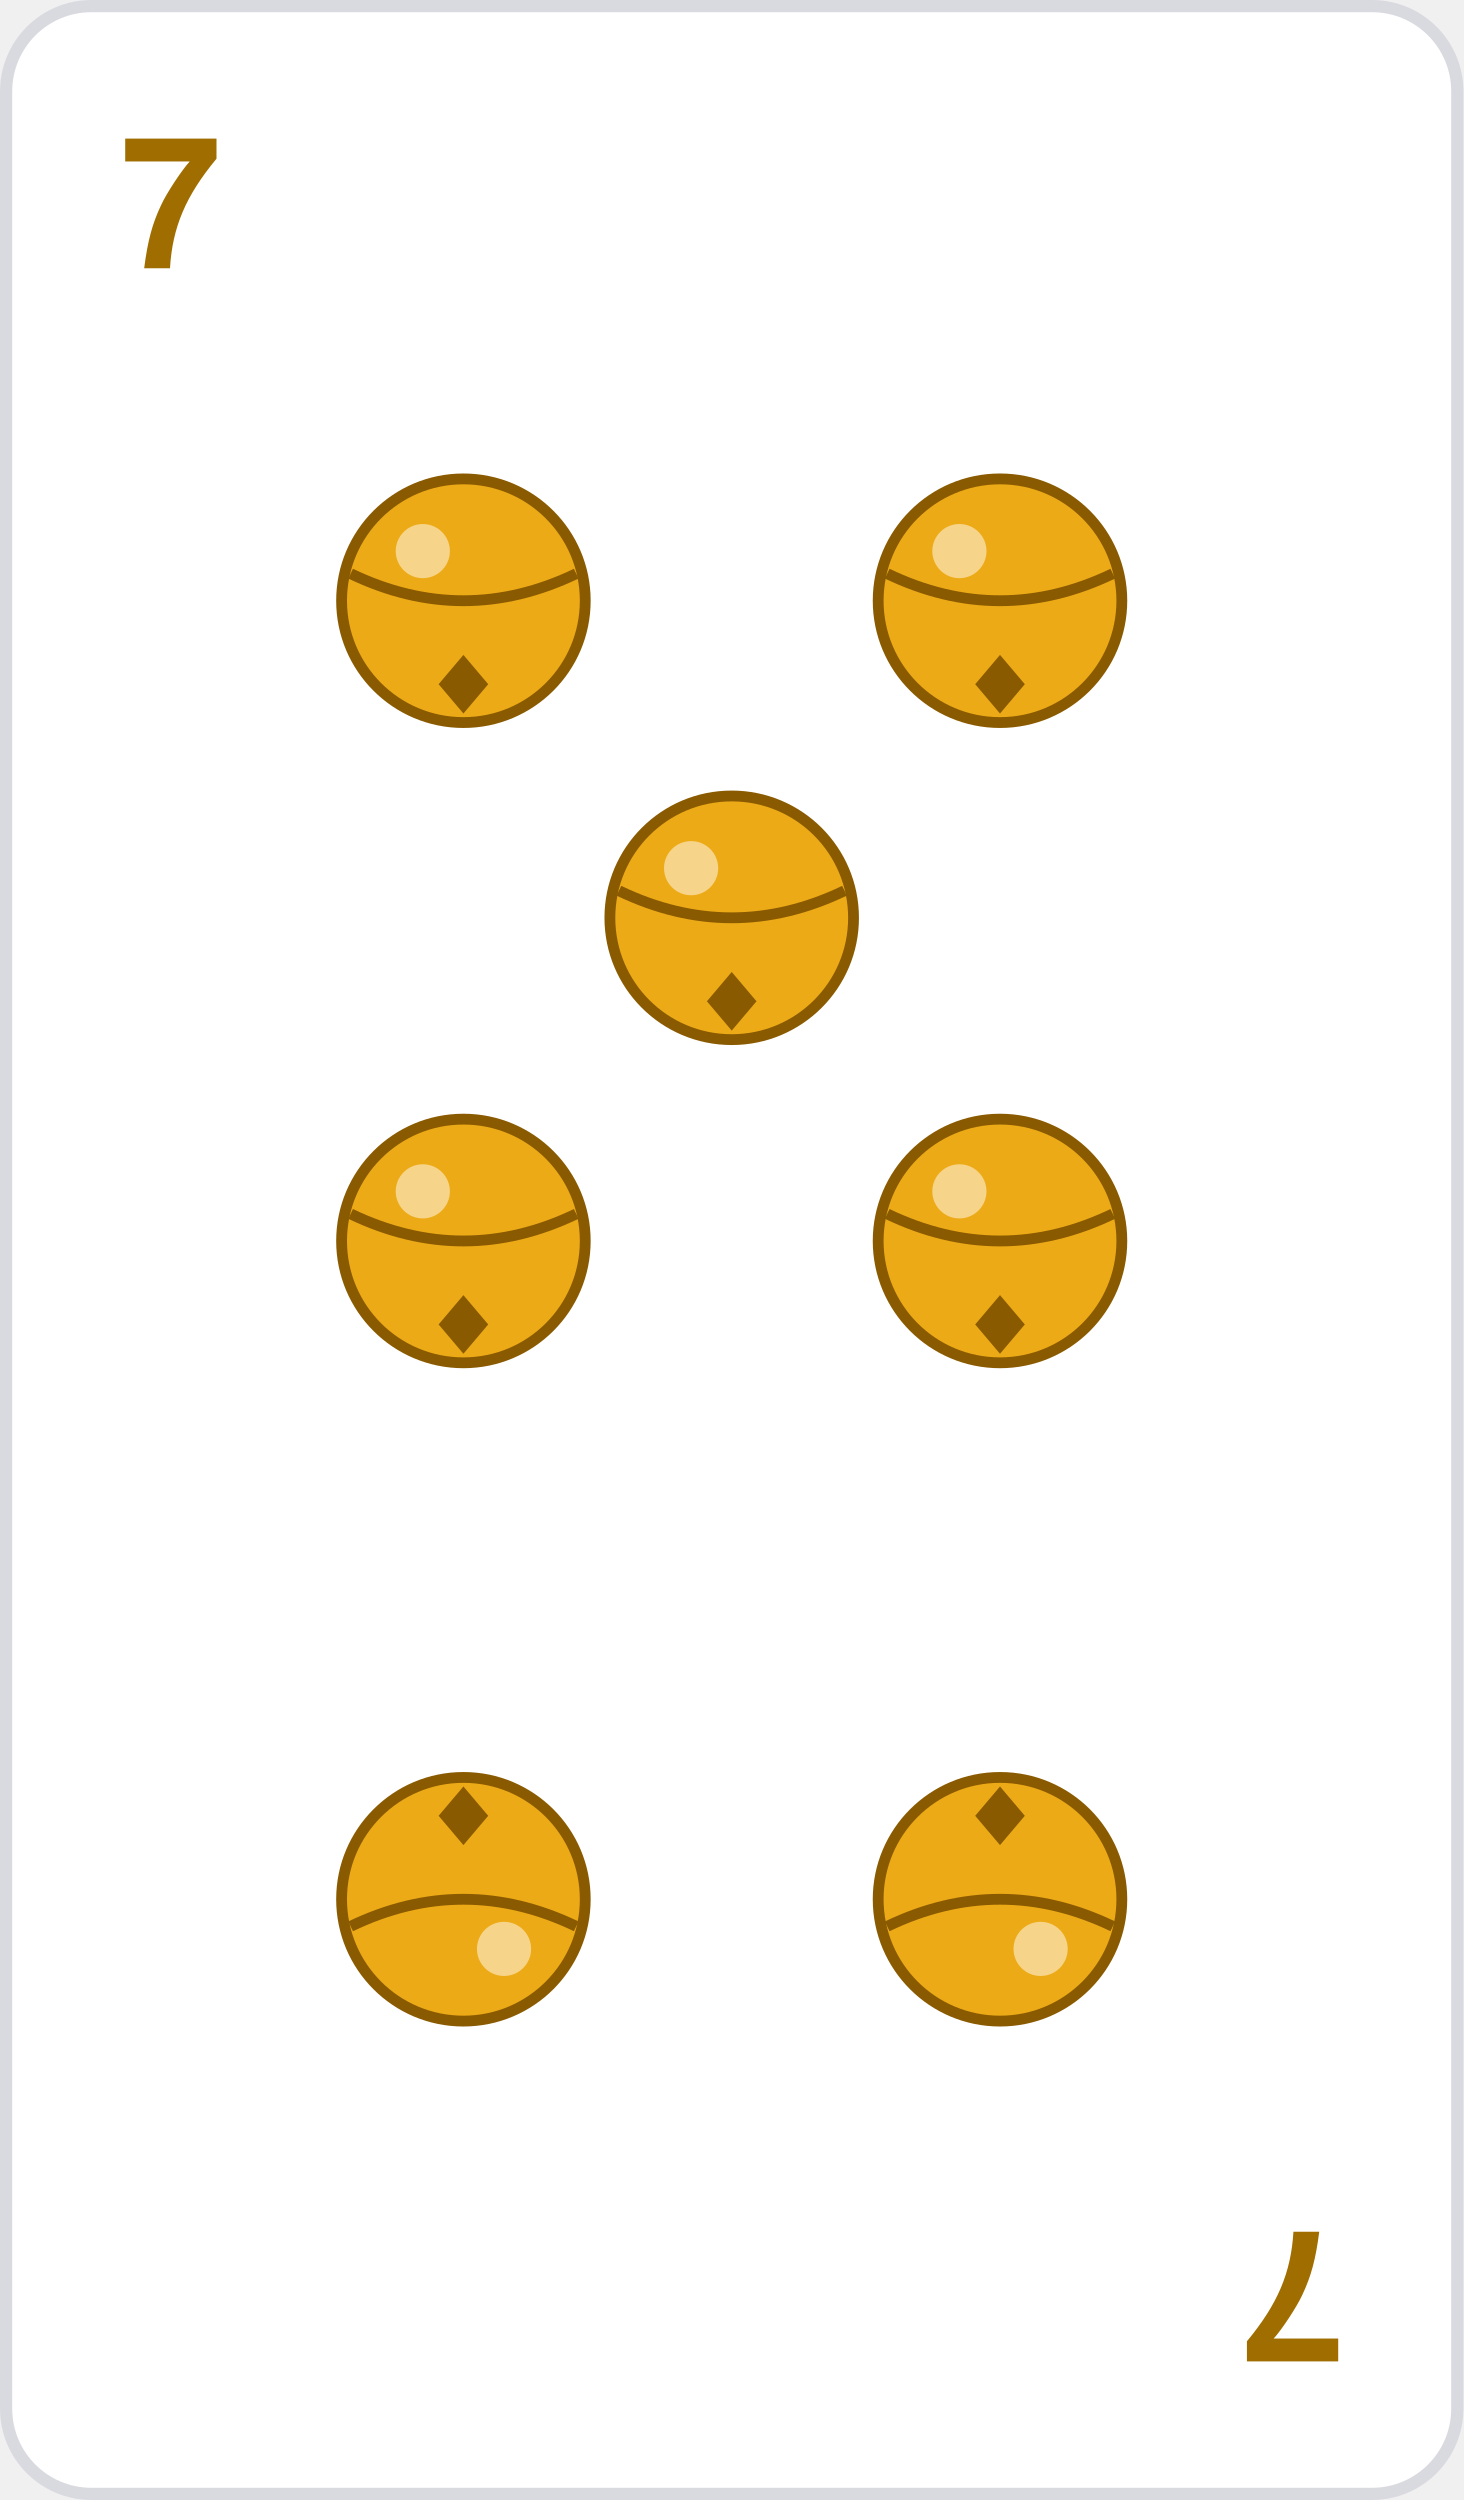
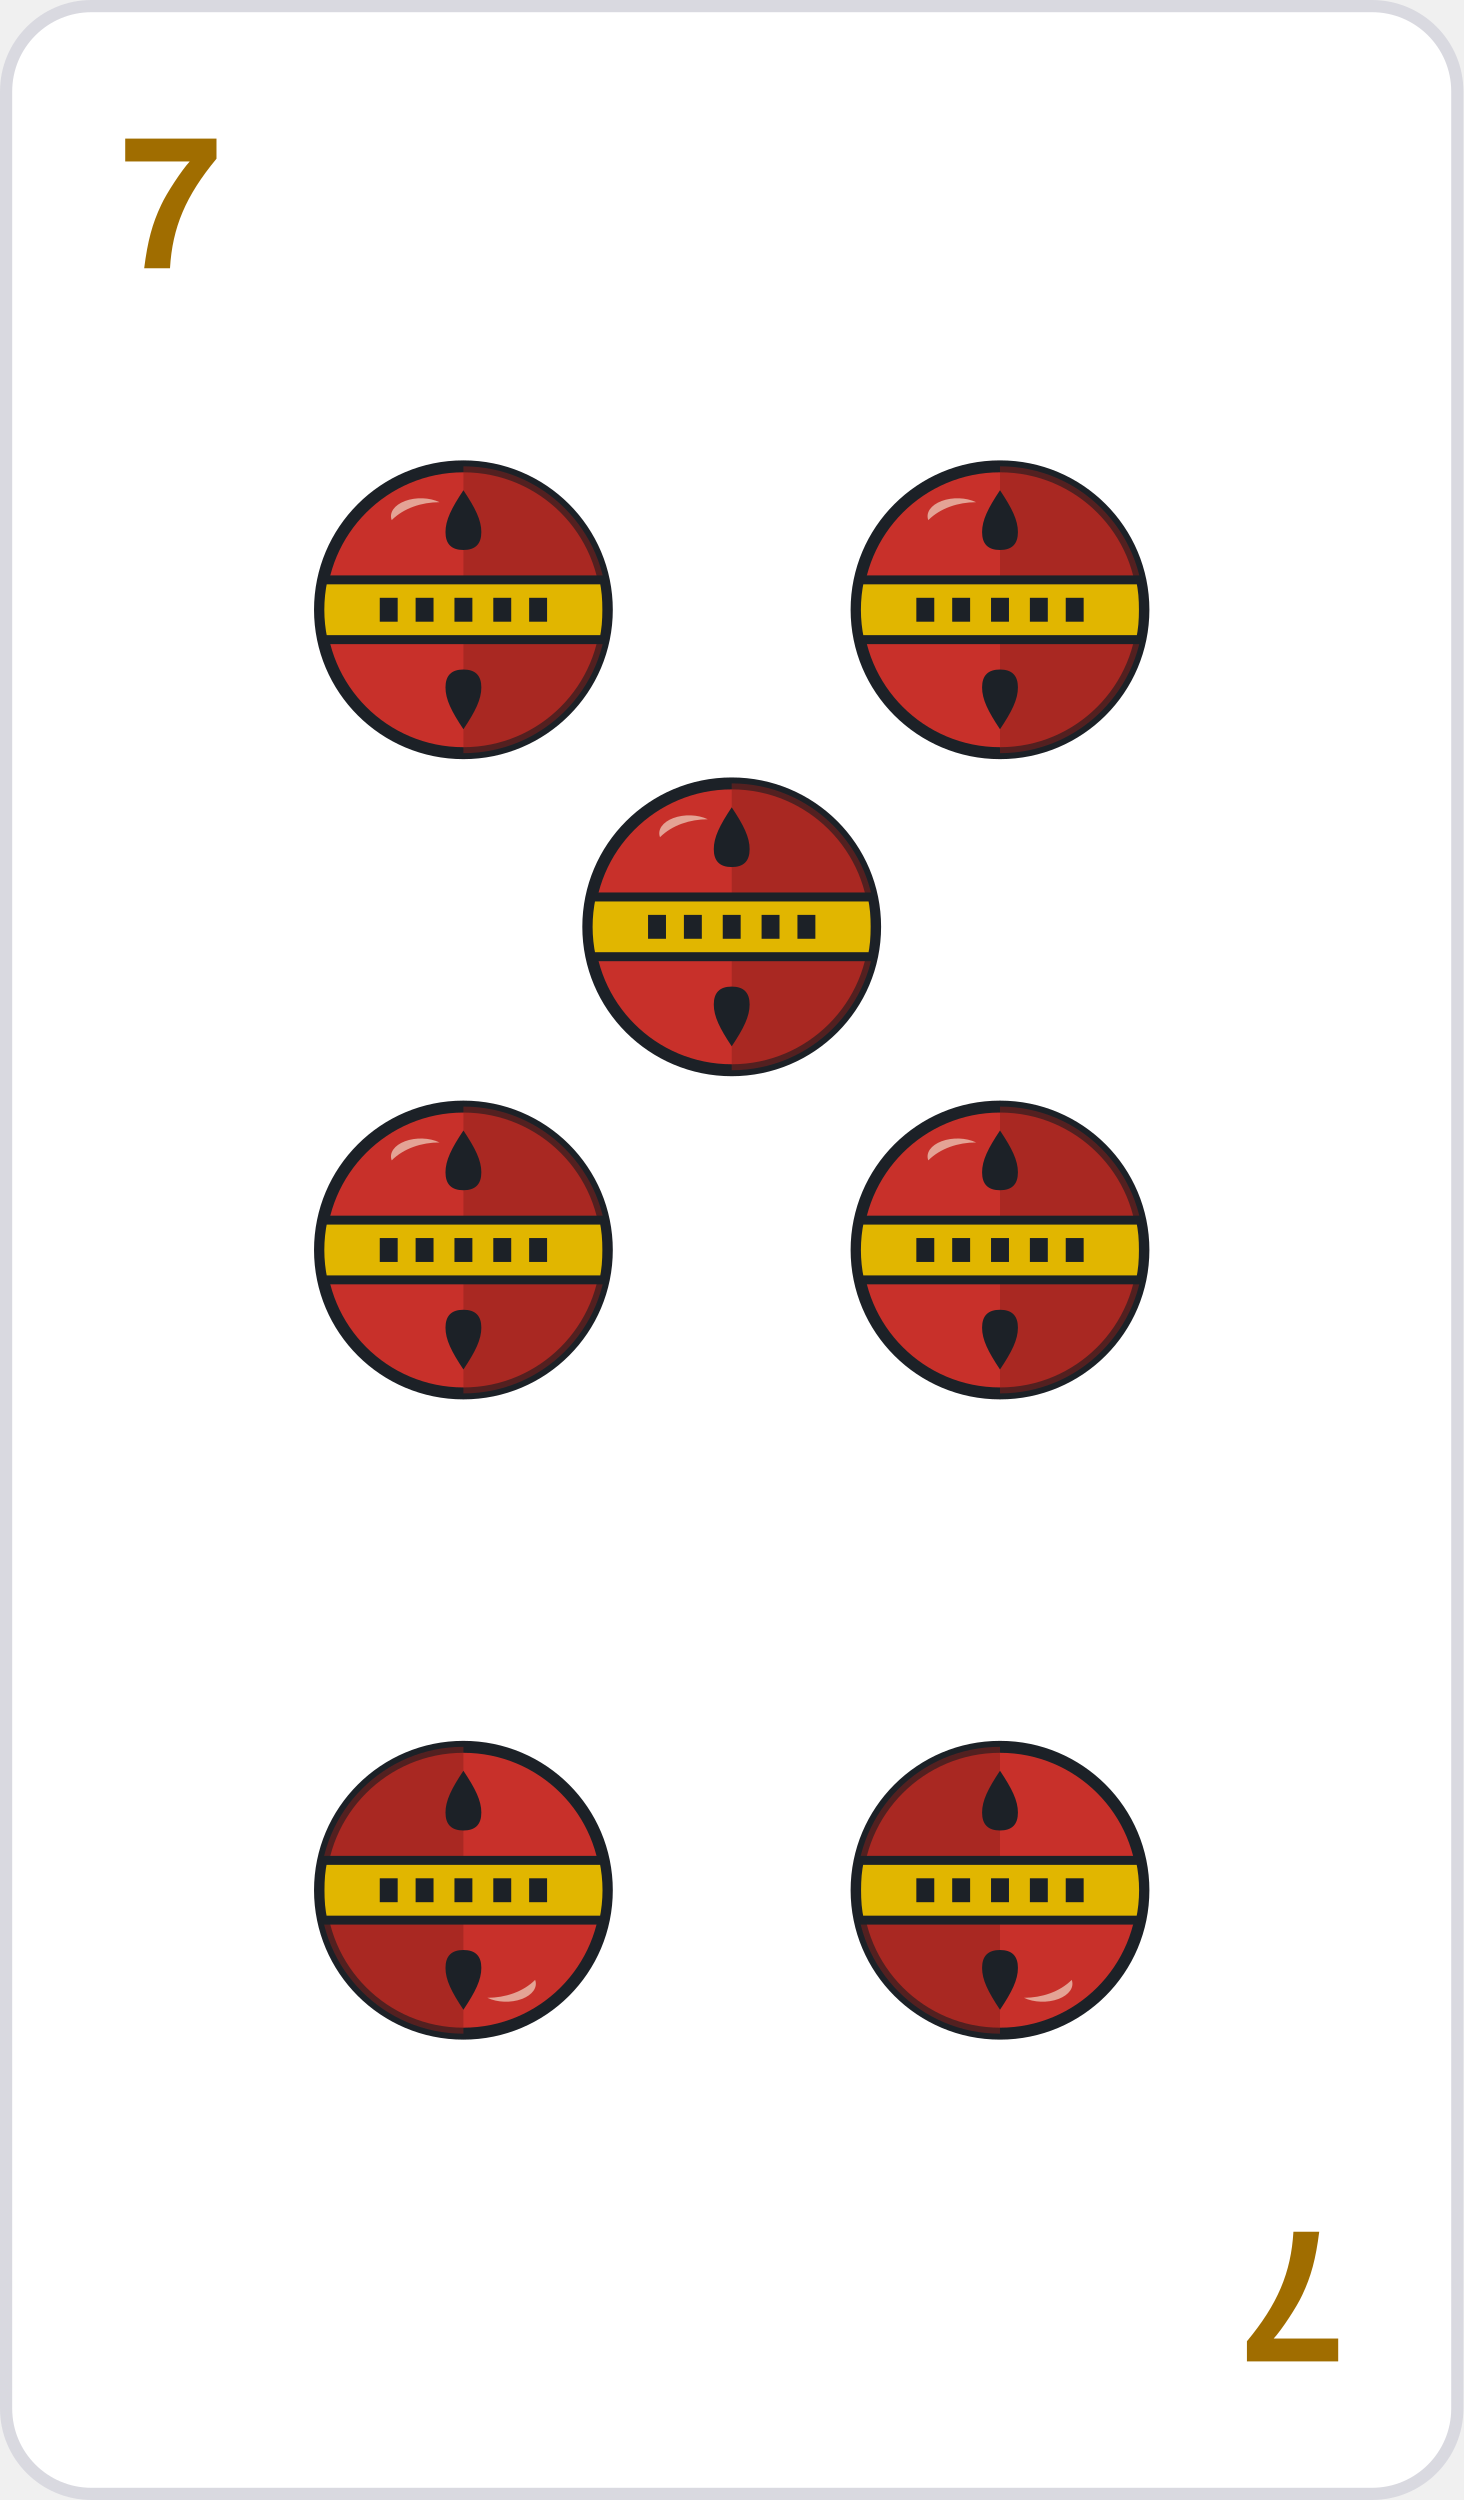
<svg xmlns="http://www.w3.org/2000/svg" viewBox="0 0 240 410" width="240" height="410">
  <rect x="1" y="1" width="238" height="408" rx="14" fill="#ffffff" stroke="#d9d9e0" stroke-width="2" />
  <g>
    <text x="28" y="44" text-anchor="middle" font-family="-apple-system, 'Segoe UI', Helvetica, Arial, sans-serif" font-size="30" font-weight="700" fill="#a06d00">7</text>
  </g>
  <g transform="rotate(180 120 205)">
    <text x="28" y="44" text-anchor="middle" font-family="-apple-system, 'Segoe UI', Helvetica, Arial, sans-serif" font-size="30" font-weight="700" fill="#a06d00">7</text>
  </g>
-   <g transform="translate(76 100) scale(0.74)">
-     <circle cx="0" cy="-2" r="27" fill="#edaa17" stroke="#8a5a00" stroke-width="2.4" />
-     <path d="M-25 -8 Q0 4 25 -8" stroke="#8a5a00" stroke-width="2.4" fill="none" />
-     <circle cx="-9" cy="-13" r="6" fill="#ffffff" opacity="0.5" />
-     <path d="M0 10 L5.5 16.5 L0 23 L-5.5 16.5 Z" fill="#8a5a00" />
+   <g transform="translate(76 100) scale(0.98)">
+     <g transform="translate(-32 -32)">
+       <circle cx="32" cy="32" r="24" fill="#c8302a" stroke="#1c2127" stroke-width="2" />
+       <path fill="#8a1f1a" d="M32 8a24 24 0 0 1 0 48z" opacity=".5" />
+       <path fill="#e1b600" stroke="#1c2127" stroke-width="1.5" d="M8.5 27h47c.4 1.6.5 3.3.5 5s-.1 3.4-.5 5h-47a24 24 0 0 1 0-10z" />
+       <path fill="#1c2127" d="M18 30h3v4h-3zM24 30h3v4h-3zM30.5 30h3v4h-3zM37 30h3v4h-3zM43 30h3v4h-3z" />
+       <path fill="#1c2127" d="M32 12c2 3 3 5 3 7s-1 3-3 3-3-1-3-3 1-4 3-7zM32 52c-2-3-3-5-3-7s1-3 3-3 3 1 3 3-1 4-3 7z" />
+       <path fill="#f6f0dc" opacity=".6" d="M20 17a5 3 0 0 1 8-3c-3 0-6 1-8 3z" />
+     </g>
  </g>
-   <g transform="translate(164 100) scale(0.74)">
-     <circle cx="0" cy="-2" r="27" fill="#edaa17" stroke="#8a5a00" stroke-width="2.4" />
-     <path d="M-25 -8 Q0 4 25 -8" stroke="#8a5a00" stroke-width="2.4" fill="none" />
-     <circle cx="-9" cy="-13" r="6" fill="#ffffff" opacity="0.5" />
-     <path d="M0 10 L5.5 16.5 L0 23 L-5.5 16.5 Z" fill="#8a5a00" />
+   <g transform="translate(164 100) scale(0.98)">
+     <g transform="translate(-32 -32)">
+       <circle cx="32" cy="32" r="24" fill="#c8302a" stroke="#1c2127" stroke-width="2" />
+       <path fill="#8a1f1a" d="M32 8a24 24 0 0 1 0 48z" opacity=".5" />
+       <path fill="#e1b600" stroke="#1c2127" stroke-width="1.5" d="M8.5 27h47c.4 1.6.5 3.3.5 5s-.1 3.4-.5 5h-47a24 24 0 0 1 0-10z" />
+       <path fill="#1c2127" d="M18 30h3v4h-3zM24 30h3v4h-3zM30.5 30h3v4h-3zM37 30h3v4h-3zM43 30h3v4h-3z" />
+       <path fill="#1c2127" d="M32 12c2 3 3 5 3 7s-1 3-3 3-3-1-3-3 1-4 3-7zM32 52c-2-3-3-5-3-7s1-3 3-3 3 1 3 3-1 4-3 7z" />
+       <path fill="#f6f0dc" opacity=".6" d="M20 17a5 3 0 0 1 8-3c-3 0-6 1-8 3z" />
+     </g>
  </g>
-   <g transform="translate(76 205) scale(0.74)">
-     <circle cx="0" cy="-2" r="27" fill="#edaa17" stroke="#8a5a00" stroke-width="2.4" />
-     <path d="M-25 -8 Q0 4 25 -8" stroke="#8a5a00" stroke-width="2.4" fill="none" />
-     <circle cx="-9" cy="-13" r="6" fill="#ffffff" opacity="0.5" />
-     <path d="M0 10 L5.5 16.5 L0 23 L-5.5 16.5 Z" fill="#8a5a00" />
+   <g transform="translate(76 205) scale(0.98)">
+     <g transform="translate(-32 -32)">
+       <circle cx="32" cy="32" r="24" fill="#c8302a" stroke="#1c2127" stroke-width="2" />
+       <path fill="#8a1f1a" d="M32 8a24 24 0 0 1 0 48z" opacity=".5" />
+       <path fill="#e1b600" stroke="#1c2127" stroke-width="1.5" d="M8.5 27h47c.4 1.6.5 3.3.5 5s-.1 3.4-.5 5h-47a24 24 0 0 1 0-10z" />
+       <path fill="#1c2127" d="M18 30h3v4h-3zM24 30h3v4h-3zM30.5 30h3v4h-3zM37 30h3v4h-3zM43 30h3v4h-3z" />
+       <path fill="#1c2127" d="M32 12c2 3 3 5 3 7s-1 3-3 3-3-1-3-3 1-4 3-7zM32 52c-2-3-3-5-3-7s1-3 3-3 3 1 3 3-1 4-3 7z" />
+       <path fill="#f6f0dc" opacity=".6" d="M20 17a5 3 0 0 1 8-3c-3 0-6 1-8 3z" />
+     </g>
  </g>
-   <g transform="translate(164 205) scale(0.74)">
-     <circle cx="0" cy="-2" r="27" fill="#edaa17" stroke="#8a5a00" stroke-width="2.4" />
-     <path d="M-25 -8 Q0 4 25 -8" stroke="#8a5a00" stroke-width="2.4" fill="none" />
-     <circle cx="-9" cy="-13" r="6" fill="#ffffff" opacity="0.5" />
-     <path d="M0 10 L5.5 16.5 L0 23 L-5.5 16.5 Z" fill="#8a5a00" />
+   <g transform="translate(164 205) scale(0.98)">
+     <g transform="translate(-32 -32)">
+       <circle cx="32" cy="32" r="24" fill="#c8302a" stroke="#1c2127" stroke-width="2" />
+       <path fill="#8a1f1a" d="M32 8a24 24 0 0 1 0 48z" opacity=".5" />
+       <path fill="#e1b600" stroke="#1c2127" stroke-width="1.5" d="M8.5 27h47c.4 1.6.5 3.3.5 5s-.1 3.4-.5 5h-47a24 24 0 0 1 0-10z" />
+       <path fill="#1c2127" d="M18 30h3v4h-3zM24 30h3v4h-3zM30.5 30h3v4h-3zM37 30h3v4h-3zM43 30h3v4h-3z" />
+       <path fill="#1c2127" d="M32 12c2 3 3 5 3 7s-1 3-3 3-3-1-3-3 1-4 3-7zM32 52c-2-3-3-5-3-7s1-3 3-3 3 1 3 3-1 4-3 7z" />
+       <path fill="#f6f0dc" opacity=".6" d="M20 17a5 3 0 0 1 8-3c-3 0-6 1-8 3z" />
+     </g>
  </g>
-   <g transform="translate(76 310) scale(0.74) rotate(180)">
-     <circle cx="0" cy="-2" r="27" fill="#edaa17" stroke="#8a5a00" stroke-width="2.4" />
-     <path d="M-25 -8 Q0 4 25 -8" stroke="#8a5a00" stroke-width="2.4" fill="none" />
-     <circle cx="-9" cy="-13" r="6" fill="#ffffff" opacity="0.5" />
-     <path d="M0 10 L5.5 16.5 L0 23 L-5.5 16.5 Z" fill="#8a5a00" />
+   <g transform="translate(76 310) scale(0.98) rotate(180)">
+     <g transform="translate(-32 -32)">
+       <circle cx="32" cy="32" r="24" fill="#c8302a" stroke="#1c2127" stroke-width="2" />
+       <path fill="#8a1f1a" d="M32 8a24 24 0 0 1 0 48z" opacity=".5" />
+       <path fill="#e1b600" stroke="#1c2127" stroke-width="1.5" d="M8.5 27h47c.4 1.6.5 3.3.5 5s-.1 3.4-.5 5h-47a24 24 0 0 1 0-10z" />
+       <path fill="#1c2127" d="M18 30h3v4h-3zM24 30h3v4h-3zM30.5 30h3v4h-3zM37 30h3v4h-3zM43 30h3v4h-3z" />
+       <path fill="#1c2127" d="M32 12c2 3 3 5 3 7s-1 3-3 3-3-1-3-3 1-4 3-7zM32 52c-2-3-3-5-3-7s1-3 3-3 3 1 3 3-1 4-3 7z" />
+       <path fill="#f6f0dc" opacity=".6" d="M20 17a5 3 0 0 1 8-3c-3 0-6 1-8 3z" />
+     </g>
  </g>
-   <g transform="translate(164 310) scale(0.74) rotate(180)">
-     <circle cx="0" cy="-2" r="27" fill="#edaa17" stroke="#8a5a00" stroke-width="2.4" />
-     <path d="M-25 -8 Q0 4 25 -8" stroke="#8a5a00" stroke-width="2.4" fill="none" />
-     <circle cx="-9" cy="-13" r="6" fill="#ffffff" opacity="0.5" />
-     <path d="M0 10 L5.5 16.5 L0 23 L-5.5 16.5 Z" fill="#8a5a00" />
+   <g transform="translate(164 310) scale(0.98) rotate(180)">
+     <g transform="translate(-32 -32)">
+       <circle cx="32" cy="32" r="24" fill="#c8302a" stroke="#1c2127" stroke-width="2" />
+       <path fill="#8a1f1a" d="M32 8a24 24 0 0 1 0 48z" opacity=".5" />
+       <path fill="#e1b600" stroke="#1c2127" stroke-width="1.5" d="M8.5 27h47c.4 1.6.5 3.3.5 5s-.1 3.4-.5 5h-47a24 24 0 0 1 0-10z" />
+       <path fill="#1c2127" d="M18 30h3v4h-3zM24 30h3v4h-3zM30.5 30h3v4h-3zM37 30h3v4h-3zM43 30h3v4h-3z" />
+       <path fill="#1c2127" d="M32 12c2 3 3 5 3 7s-1 3-3 3-3-1-3-3 1-4 3-7zM32 52c-2-3-3-5-3-7s1-3 3-3 3 1 3 3-1 4-3 7z" />
+       <path fill="#f6f0dc" opacity=".6" d="M20 17a5 3 0 0 1 8-3c-3 0-6 1-8 3z" />
+     </g>
  </g>
-   <g transform="translate(120 152) scale(0.74)">
-     <circle cx="0" cy="-2" r="27" fill="#edaa17" stroke="#8a5a00" stroke-width="2.4" />
-     <path d="M-25 -8 Q0 4 25 -8" stroke="#8a5a00" stroke-width="2.4" fill="none" />
-     <circle cx="-9" cy="-13" r="6" fill="#ffffff" opacity="0.5" />
-     <path d="M0 10 L5.5 16.5 L0 23 L-5.5 16.5 Z" fill="#8a5a00" />
+   <g transform="translate(120 152) scale(0.98)">
+     <g transform="translate(-32 -32)">
+       <circle cx="32" cy="32" r="24" fill="#c8302a" stroke="#1c2127" stroke-width="2" />
+       <path fill="#8a1f1a" d="M32 8a24 24 0 0 1 0 48z" opacity=".5" />
+       <path fill="#e1b600" stroke="#1c2127" stroke-width="1.5" d="M8.5 27h47c.4 1.6.5 3.3.5 5s-.1 3.4-.5 5h-47a24 24 0 0 1 0-10z" />
+       <path fill="#1c2127" d="M18 30h3v4h-3zM24 30h3v4h-3zM30.5 30h3v4h-3zM37 30h3v4h-3zM43 30h3v4h-3z" />
+       <path fill="#1c2127" d="M32 12c2 3 3 5 3 7s-1 3-3 3-3-1-3-3 1-4 3-7zM32 52c-2-3-3-5-3-7s1-3 3-3 3 1 3 3-1 4-3 7z" />
+       <path fill="#f6f0dc" opacity=".6" d="M20 17a5 3 0 0 1 8-3c-3 0-6 1-8 3z" />
+     </g>
  </g>
</svg>
